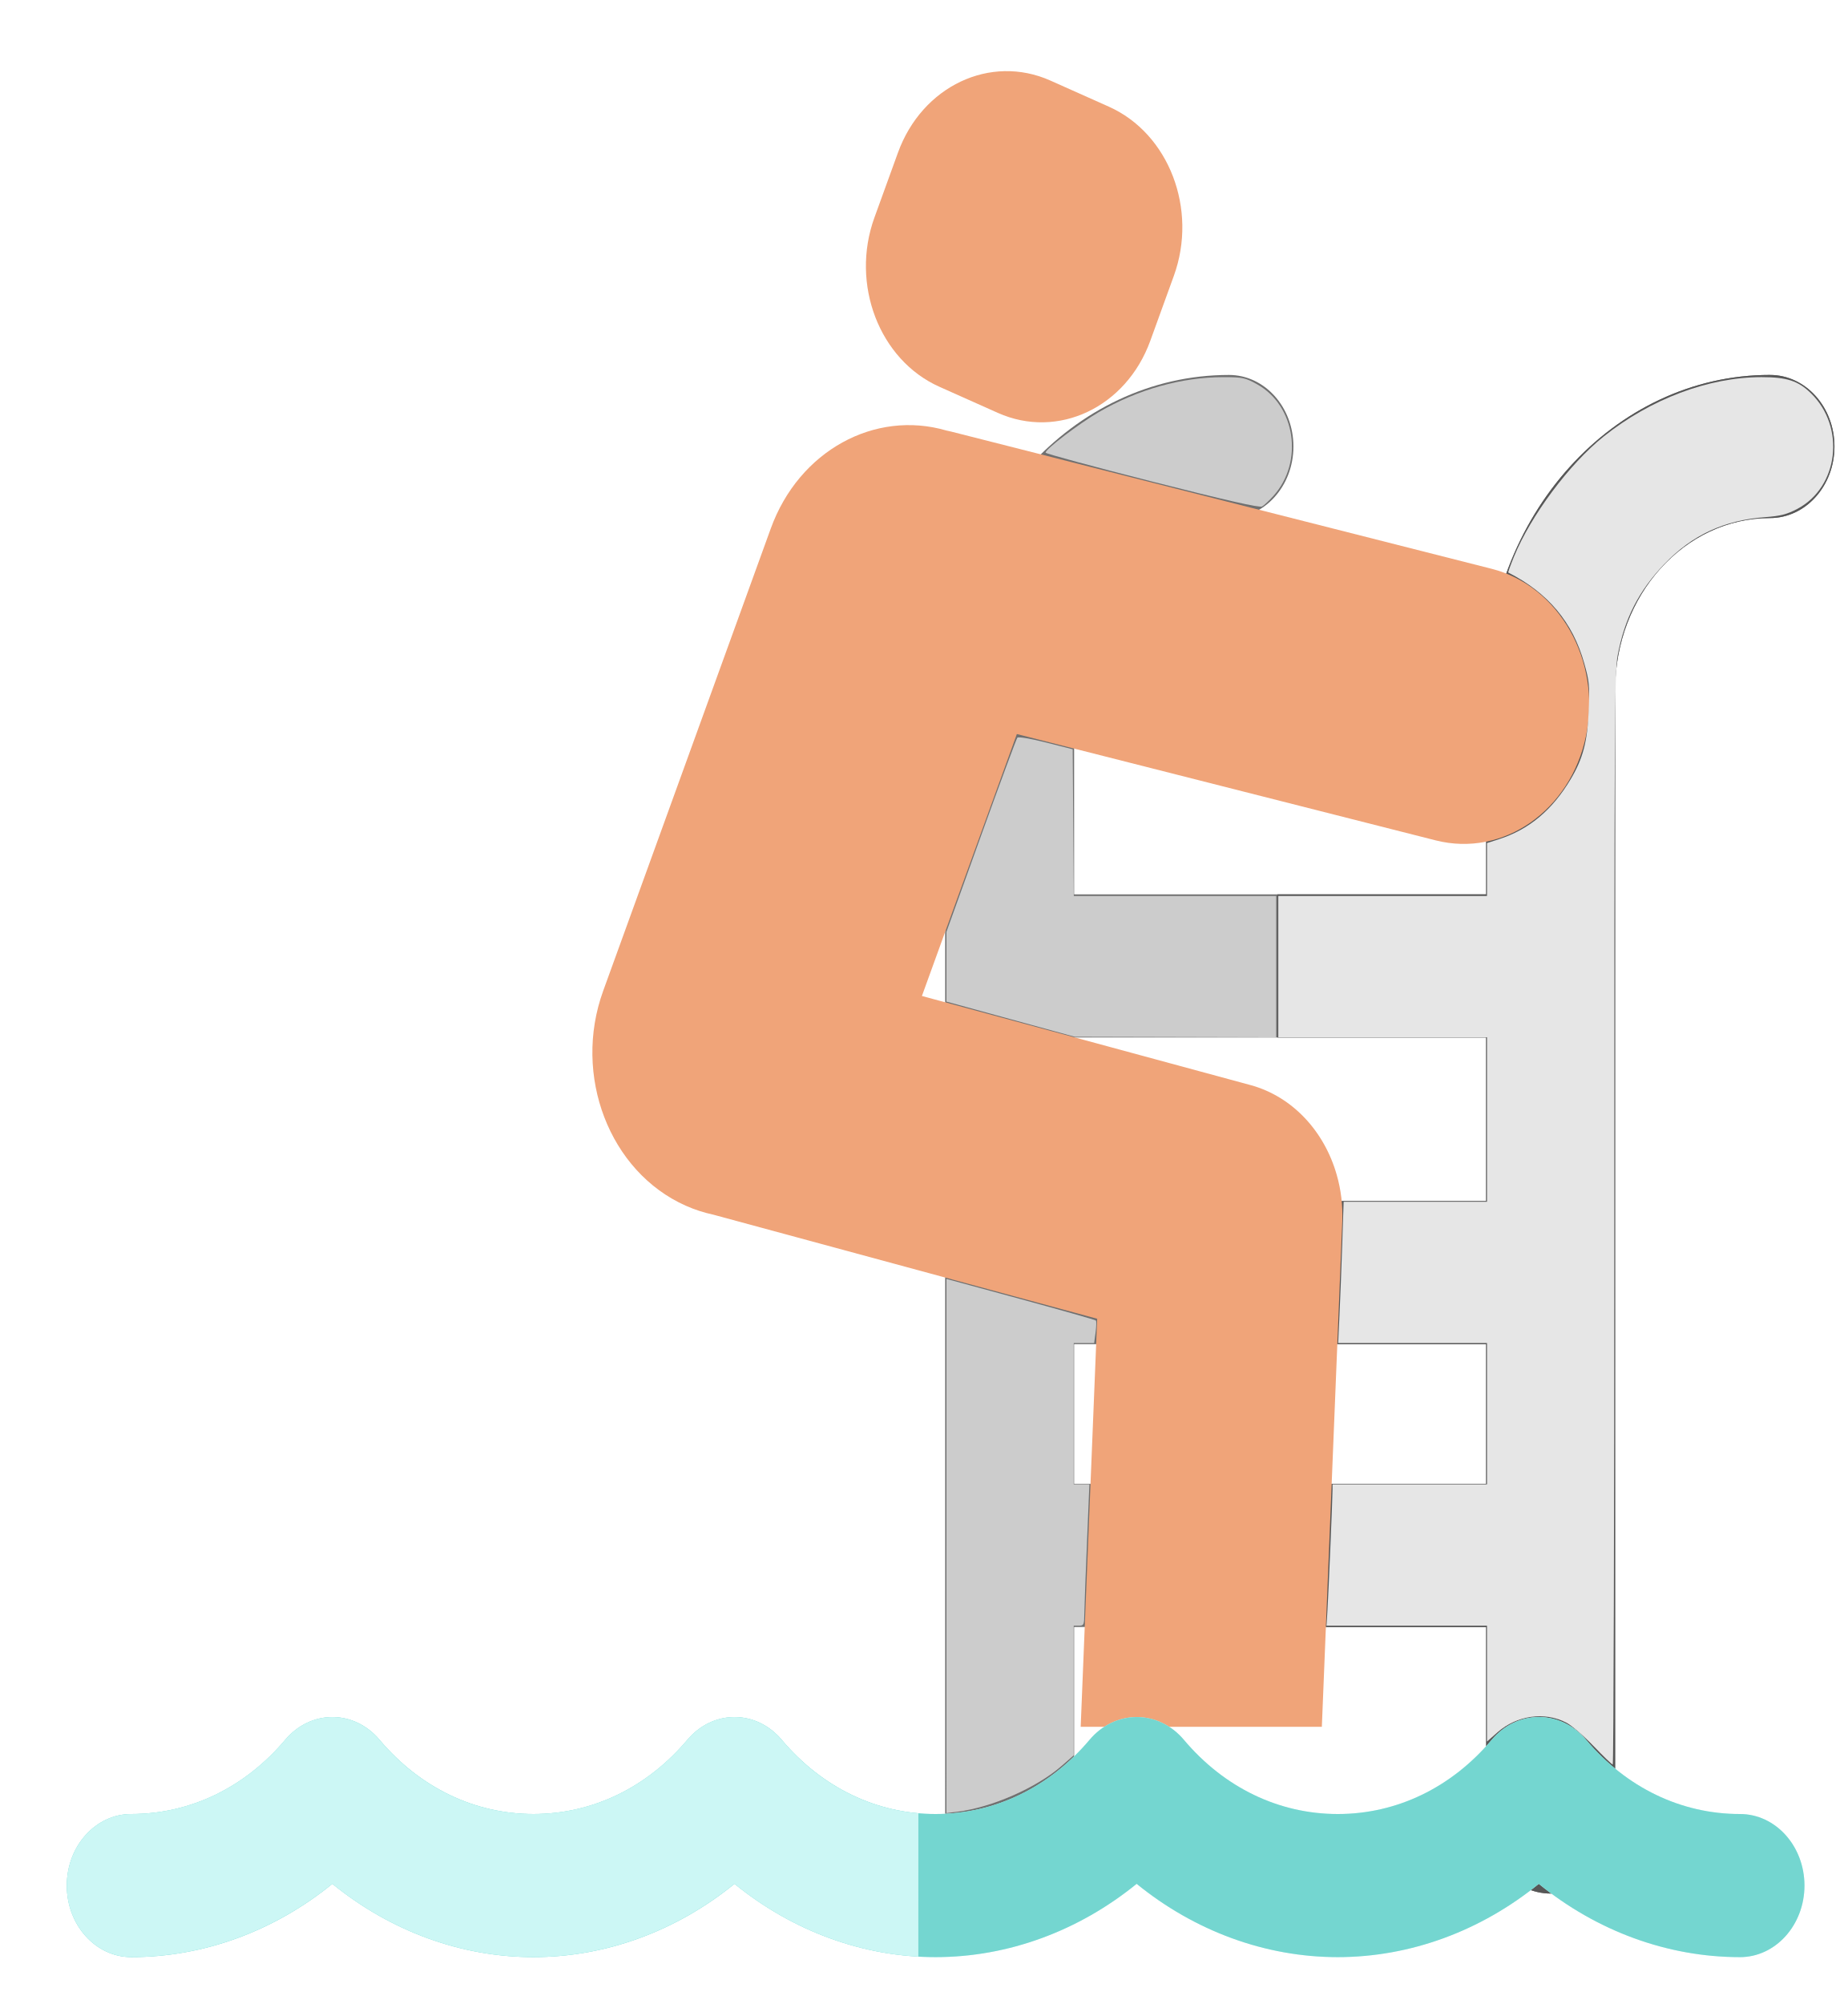
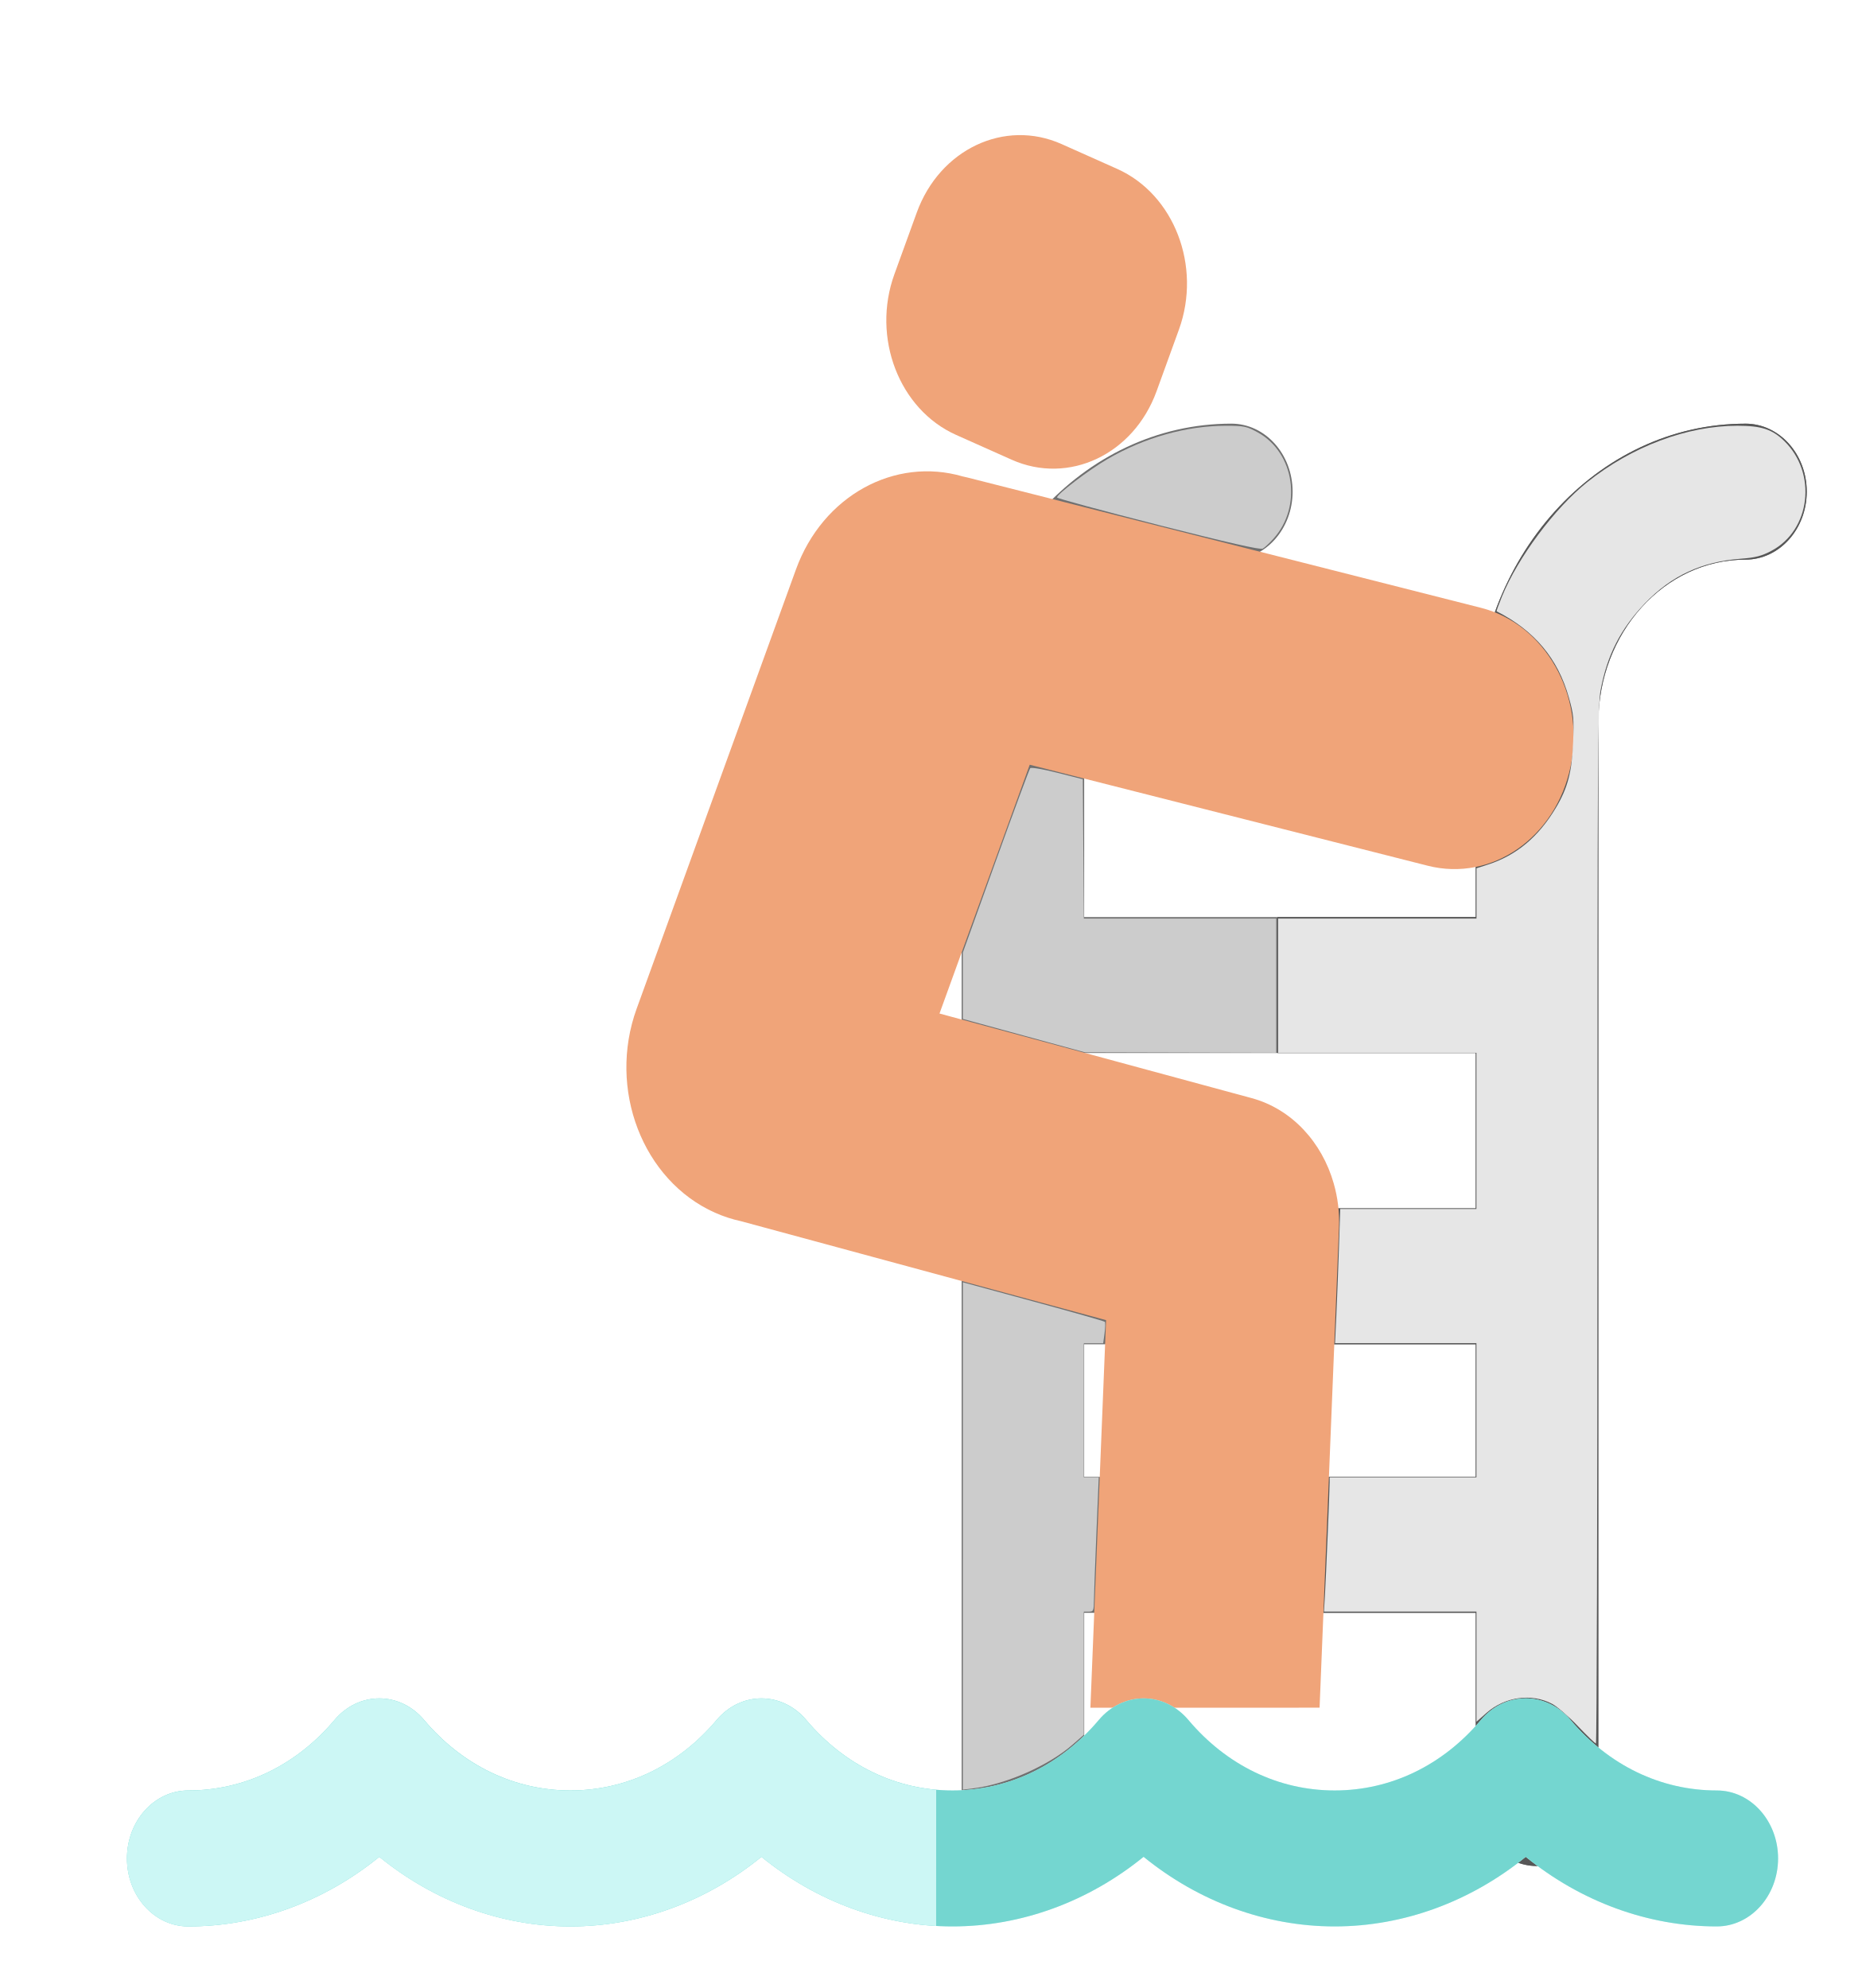
- <svg xmlns="http://www.w3.org/2000/svg" height="170.012" width="156.789" version="1.1" id="Capa_1" viewBox="0 0 100.345 108.808" xml:space="preserve">
+ <svg xmlns="http://www.w3.org/2000/svg" height="88.784" width="83.117" version="1.1" id="Capa_1" viewBox="0 0 53.195 56.822" xml:space="preserve">
  <defs id="defs19" />
-   <path style="fill:#f0a479;stroke-width:0.198" d="m 51.018,21 c -3.261,-1.456 -4.841,-5.568 -3.529,-9.186 l 1.278,-3.524 c 1.312,-3.618 5.018,-5.371 8.279,-3.916 l 3.176,1.418 c 3.261,1.456 4.841,5.568 3.529,9.186 l -1.278,3.524 c -1.312,3.618 -5.018,5.371 -8.279,3.916 z" id="path2" />
-   <path style="fill:#707070;stroke-width:0.198" d="m 96.126,20.357 c -8.498,0 -15.412,7.672 -15.412,17.102 V 48.561 H 58.335 V 37.459 c 0,-5.145 3.772,-9.331 8.409,-9.331 1.934,0 3.502,-1.74 3.502,-3.885 0,-2.146 -1.568,-3.885 -3.502,-3.885 -8.498,0 -15.412,7.672 -15.412,17.102 v 61.911 c 0,2.146 1.568,3.885 3.502,3.885 1.934,0 3.502,-1.74 3.502,-3.885 V 88.337 H 80.714 v 10.589 c 0,2.146 1.568,3.885 3.502,3.885 1.934,0 3.502,-1.74 3.502,-3.885 V 37.459 c 0,-5.145 3.772,-9.331 8.409,-9.331 1.934,0 3.502,-1.74 3.502,-3.885 1.87e-4,-2.146 -1.568,-3.885 -3.502,-3.885 z m -15.413,35.975 v 8.88 H 58.335 V 56.332 Z M 58.335,80.566 v -7.583 h 22.378 v 7.583 z" id="path4" />
-   <path style="fill:#575757;stroke-width:0.198" d="m 96.126,20.357 c -8.498,0 -15.412,7.672 -15.412,17.102 V 48.561 H 69.376 v 7.771 h 11.337 v 8.88 H 69.376 v 7.771 h 11.337 v 7.583 H 69.376 v 7.771 h 11.337 v 10.589 c 0,2.146 1.568,3.885 3.502,3.885 1.934,0 3.502,-1.74 3.502,-3.885 V 37.459 c 0,-5.145 3.772,-9.331 8.409,-9.331 1.934,0 3.502,-1.74 3.502,-3.885 0,-2.146 -1.568,-3.885 -3.502,-3.885 z" id="path6" />
-   <path style="fill:#f0a479;stroke-width:0.198" d="m 71.789,93.758 1.11,-27.436 c 0.036,-0.884 -0.073,-1.738 -0.302,-2.534 -0.665,-2.341 -2.384,-4.25 -4.689,-4.875 l -17.839,-4.836 5.156,-14.222 22.749,5.774 c 3.669,0.931 7.325,-1.614 8.164,-5.686 0.839,-4.072 -1.455,-8.127 -5.124,-9.059 L 51.66,23.434 c -0.088,-0.022 -0.176,-0.041 -0.263,-0.059 -3.878,-1.132 -8.001,1.086 -9.537,5.322 l -9.103,25.107 c -1.664,4.591 0.341,9.811 4.478,11.657 0.495,0.221 0.999,0.382 1.505,0.49 l 20.848,5.652 -0.896,22.155" id="path8" />
-   <path style="fill:#ccf7f5;stroke-width:0.198" d="m 94.492,106.263 c -3.94,0 -7.775,-1.421 -10.921,-3.979 -3.145,2.559 -6.981,3.979 -10.92,3.979 -3.94,0 -7.775,-1.42 -10.92,-3.979 -3.146,2.559 -6.981,3.979 -10.92,3.979 -3.939,0 -7.775,-1.421 -10.921,-3.979 -3.146,2.559 -6.981,3.979 -10.92,3.979 -3.939,0 -7.775,-1.421 -10.92,-3.979 -3.146,2.559 -6.981,3.979 -10.92,3.979 -1.934,0 -3.502,-1.74 -3.502,-3.885 0,-2.146 1.568,-3.885 3.502,-3.885 3.201,0 6.171,-1.432 8.363,-4.033 0.662,-0.786 1.588,-1.232 2.558,-1.232 0.97,0 1.895,0.446 2.558,1.232 2.192,2.601 5.161,4.033 8.363,4.033 3.201,0 6.171,-1.432 8.363,-4.033 0.662,-0.786 1.588,-1.232 2.558,-1.232 0.97,0 1.895,0.446 2.558,1.232 2.192,2.601 5.161,4.033 8.363,4.033 3.201,0 6.171,-1.432 8.363,-4.033 0.662,-0.786 1.588,-1.232 2.558,-1.232 0.97,0 1.896,0.446 2.558,1.232 2.192,2.601 5.161,4.033 8.363,4.033 3.201,0 6.171,-1.432 8.363,-4.033 0.662,-0.786 1.588,-1.232 2.558,-1.232 0.969,0 1.896,0.446 2.558,1.232 2.192,2.601 5.162,4.033 8.363,4.033 1.934,0 3.502,1.74 3.502,3.885 -0.002,2.146 -1.57,3.886 -3.503,3.886 z" id="path10" />
-   <path style="fill:#74d6d0;stroke-width:0.198" d="m 94.492,106.263 c -3.94,0 -7.775,-1.421 -10.921,-3.979 -3.145,2.559 -6.981,3.979 -10.92,3.979 -3.94,0 -7.775,-1.42 -10.92,-3.979 -3.146,2.559 -6.981,3.979 -10.92,3.979 -3.939,0 -7.775,-1.421 -10.921,-3.979 -3.146,2.559 -6.981,3.979 -10.92,3.979 -3.939,0 -7.775,-1.421 -10.92,-3.979 -3.146,2.559 -6.981,3.979 -10.92,3.979 -1.934,0 -3.502,-1.74 -3.502,-3.885 0,-2.146 1.568,-3.885 3.502,-3.885 3.201,0 6.171,-1.432 8.363,-4.033 0.662,-0.786 1.588,-1.232 2.558,-1.232 0.97,0 1.895,0.446 2.558,1.232 2.192,2.601 5.161,4.033 8.363,4.033 3.201,0 6.171,-1.432 8.363,-4.033 0.662,-0.786 1.588,-1.232 2.558,-1.232 0.97,0 1.895,0.446 2.558,1.232 2.192,2.601 5.161,4.033 8.363,4.033 3.201,0 6.171,-1.432 8.363,-4.033 0.662,-0.786 1.588,-1.232 2.558,-1.232 0.97,0 1.896,0.446 2.558,1.232 2.192,2.601 5.161,4.033 8.363,4.033 3.201,0 6.171,-1.432 8.363,-4.033 0.662,-0.786 1.588,-1.232 2.558,-1.232 0.969,0 1.896,0.446 2.558,1.232 2.192,2.601 5.162,4.033 8.363,4.033 1.934,0 3.502,1.74 3.502,3.885 -0.002,2.146 -1.57,3.886 -3.503,3.886 z" id="path12" />
-   <path style="fill:#ccf7f5;stroke-width:0.198" d="m 49.877,98.451 c -2.842,-0.251 -5.453,-1.646 -7.429,-3.992 -0.662,-0.786 -1.588,-1.232 -2.558,-1.232 -0.97,0 -1.896,0.446 -2.558,1.232 -2.191,2.601 -5.161,4.033 -8.363,4.033 -3.201,0 -6.171,-1.432 -8.363,-4.033 -0.662,-0.786 -1.588,-1.232 -2.558,-1.232 -0.97,0 -1.895,0.446 -2.558,1.232 -2.192,2.601 -5.161,4.033 -8.363,4.033 -1.934,0 -3.501,1.74 -3.501,3.885 0,2.146 1.568,3.885 3.502,3.885 3.939,0 7.775,-1.421 10.92,-3.979 3.146,2.559 6.981,3.979 10.92,3.979 3.94,0 7.775,-1.421 10.92,-3.979 2.897,2.356 6.378,3.747 9.986,3.953 z" id="path14" />
-   <path style="fill:#cccccc;stroke-width:0.119" d="m 54.886,55.337 -3.485,-0.955 v -1.894 -1.894 l 1.879,-5.218 c 1.034,-2.87 1.921,-5.266 1.973,-5.325 0.051,-0.059 0.748,0.059 1.549,0.262 l 1.456,0.369 0.03,3.983 0.03,3.983 h 5.495 5.495 v 3.836 3.836 l -5.469,-0.014 -5.469,-0.014 z" id="path1043" />
-   <path style="fill:#cccccc;stroke-width:0.119" d="m 51.401,83.939 v -14.5 l 4.027,1.096 c 2.215,0.603 4.055,1.126 4.089,1.164 0.034,0.037 0.026,0.328 -0.017,0.646 l -0.078,0.577 h -0.554 -0.554 v 3.836 3.836 l 0.425,-4e-5 0.425,-5e-5 -0.132,3.176 c -0.073,1.747 -0.136,3.473 -0.142,3.836 -0.009,0.618 -0.028,0.66 -0.293,0.66 h -0.283 v 3.52 3.52 l -0.652,0.57 c -1.358,1.188 -3.795,2.26 -5.667,2.492 l -0.595,0.074 z" id="path1045" />
-   <path style="fill:#cccccc;stroke-width:0.119" d="m 62.565,26.144 c -3.179,-0.807 -5.78,-1.513 -5.78,-1.568 0,-0.193 1.822,-1.579 2.896,-2.202 2.111,-1.226 4.491,-1.895 6.749,-1.896 1.05,-4.16e-4 1.201,0.031 1.84,0.386 2.097,1.163 2.544,4.225 0.885,6.065 -0.226,0.251 -0.5,0.507 -0.61,0.57 -0.138,0.079 -1.954,-0.332 -5.979,-1.354 z" id="path1047" />
-   <path style="fill:#e6e6e6;stroke-width:0.119" d="m 86.545,94.805 c -0.525,-0.55 -1.188,-1.121 -1.473,-1.271 -1.172,-0.613 -2.688,-0.403 -3.739,0.519 l -0.576,0.506 v -3.147 -3.147 h -4.357 -4.357 l 0.052,-0.849 c 0.058,-0.949 0.275,-6.114 0.275,-6.546 v -0.277 h 4.194 4.194 v -3.836 -3.836 h -4.041 -4.041 l 0.072,-1.541 c 0.04,-0.847 0.107,-2.573 0.148,-3.836 l 0.076,-2.295 h 3.893 3.893 v -4.465 -4.465 h -5.667 -5.667 v -3.836 -3.836 h 5.667 5.667 V 47.211 45.774 l 0.647,-0.209 c 1.635,-0.527 2.89,-1.573 3.887,-3.24 0.682,-1.141 0.924,-2.06 0.991,-3.768 0.052,-1.347 0.031,-1.57 -0.244,-2.548 -0.625,-2.224 -1.96,-3.817 -4.125,-4.923 -0.019,-0.01 0.119,-0.395 0.308,-0.856 0.909,-2.225 3.01,-5.041 4.869,-6.526 2.554,-2.041 5.706,-3.226 8.581,-3.227 1.37,-6.24e-4 1.992,0.203 2.681,0.876 1.886,1.842 1.503,5.091 -0.739,6.276 -0.558,0.295 -0.92,0.388 -1.749,0.45 -2.232,0.166 -3.963,0.97 -5.466,2.539 -1.403,1.464 -2.171,2.967 -2.546,4.978 -0.162,0.869 -0.18,3.999 -0.18,30.591 0,16.293 -0.038,29.622 -0.085,29.62 -0.047,-0.002 -0.515,-0.453 -1.04,-1.002 z" id="path1049" />
+   <path style="fill:#f0a479;stroke-width:0.099" d="M 27.322,12.431 C 25.692,11.703 24.902,9.647 25.558,7.838 L 26.197,6.076 c 0.656,-1.809 2.509,-2.686 4.139,-1.958 l 1.588,0.709 c 1.63,0.728 2.42,2.784 1.765,4.593 l -0.639,1.762 c -0.656,1.809 -2.509,2.685 -4.14,1.958 z" id="path2" />
+   <path style="fill:#707070;stroke-width:0.099" d="m 49.876,12.11 c -4.249,0 -7.706,3.836 -7.706,8.551 v 5.551 H 30.981 v -5.551 c 0,-2.573 1.886,-4.666 4.205,-4.666 0.967,0 1.751,-0.87 1.751,-1.943 0,-1.073 -0.784,-1.943 -1.751,-1.943 -4.249,0 -7.706,3.836 -7.706,8.551 v 30.955 c 0,1.073 0.784,1.943 1.751,1.943 0.967,0 1.751,-0.87 1.751,-1.943 v -5.516 h 11.189 v 5.294 c 0,1.073 0.784,1.943 1.751,1.943 0.967,0 1.751,-0.87 1.751,-1.943 V 20.661 c 0,-2.573 1.886,-4.666 4.205,-4.666 0.967,0 1.751,-0.87 1.751,-1.943 9.3e-5,-1.073 -0.784,-1.943 -1.751,-1.943 z m -7.706,17.987 v 4.44 H 30.981 V 30.097 Z M 30.981,42.214 v -3.792 h 11.189 v 3.792 z" id="path4" />
+   <path style="fill:#575757;stroke-width:0.099" d="m 49.876,12.11 c -4.249,0 -7.706,3.836 -7.706,8.551 V 26.212 H 36.502 v 3.885 h 5.669 v 4.44 H 36.502 v 3.885 h 5.669 v 3.792 H 36.502 v 3.885 h 5.669 v 5.294 c 0,1.073 0.784,1.943 1.751,1.943 0.967,0 1.751,-0.87 1.751,-1.943 V 20.661 c 0,-2.573 1.886,-4.665 4.205,-4.665 0.967,0 1.751,-0.87 1.751,-1.943 0,-1.073 -0.784,-1.943 -1.751,-1.943 z" id="path6" />
+   <path style="fill:#f0a479;stroke-width:0.099" d="m 37.708,48.81 0.555,-13.718 c 0.018,-0.442 -0.037,-0.869 -0.151,-1.267 -0.333,-1.17 -1.192,-2.125 -2.345,-2.438 l -8.92,-2.418 2.578,-7.111 11.375,2.887 c 1.835,0.466 3.662,-0.807 4.082,-2.843 0.42,-2.036 -0.727,-4.064 -2.562,-4.529 L 27.644,13.648 c -0.044,-0.011 -0.088,-0.021 -0.132,-0.03 -1.939,-0.566 -4,0.543 -4.768,2.661 L 18.192,28.833 c -0.832,2.296 0.17,4.905 2.239,5.829 0.248,0.11 0.5,0.191 0.752,0.245 l 10.424,2.826 -0.448,11.078" id="path8" />
+   <path style="fill:#ccf7f5;stroke-width:0.099" d="m 49.059,55.062 c -1.97,0 -3.887,-0.71 -5.46,-1.989 -1.573,1.279 -3.49,1.989 -5.46,1.989 -1.97,0 -3.887,-0.71 -5.46,-1.989 -1.573,1.279 -3.49,1.989 -5.46,1.989 -1.97,0 -3.887,-0.71 -5.46,-1.989 -1.573,1.279 -3.49,1.989 -5.46,1.989 -1.97,0 -3.887,-0.71 -5.46,-1.989 -1.573,1.279 -3.491,1.989 -5.46,1.989 -0.967,0 -1.751,-0.87 -1.751,-1.943 0,-1.073 0.784,-1.943 1.751,-1.943 1.601,0 3.086,-0.716 4.181,-2.016 0.331,-0.393 0.794,-0.616 1.279,-0.616 0.485,0 0.948,0.223 1.279,0.616 1.096,1.3 2.581,2.016 4.181,2.016 1.601,0 3.086,-0.716 4.181,-2.016 0.331,-0.393 0.794,-0.616 1.279,-0.616 0.485,0 0.948,0.223 1.279,0.616 1.096,1.3 2.581,2.016 4.181,2.016 1.601,0 3.086,-0.716 4.181,-2.016 0.331,-0.393 0.794,-0.616 1.279,-0.616 0.485,0 0.948,0.223 1.279,0.616 1.096,1.3 2.581,2.016 4.181,2.016 1.601,0 3.086,-0.716 4.181,-2.016 0.331,-0.393 0.794,-0.616 1.279,-0.616 0.485,0 0.948,0.223 1.279,0.616 1.096,1.3 2.581,2.016 4.181,2.016 0.967,0 1.751,0.87 1.751,1.943 -9.5e-4,1.073 -0.785,1.943 -1.752,1.943 z" id="path10" />
+   <path style="fill:#74d6d0;stroke-width:0.099" d="m 49.059,55.062 c -1.97,0 -3.887,-0.71 -5.46,-1.989 -1.573,1.279 -3.49,1.989 -5.46,1.989 -1.97,0 -3.887,-0.71 -5.46,-1.989 -1.573,1.279 -3.49,1.989 -5.46,1.989 -1.97,0 -3.887,-0.71 -5.46,-1.989 -1.573,1.279 -3.49,1.989 -5.46,1.989 -1.97,0 -3.887,-0.71 -5.46,-1.989 -1.573,1.279 -3.491,1.989 -5.46,1.989 -0.967,0 -1.751,-0.87 -1.751,-1.943 0,-1.073 0.784,-1.943 1.751,-1.943 1.601,0 3.086,-0.716 4.181,-2.016 0.331,-0.393 0.794,-0.616 1.279,-0.616 0.485,0 0.948,0.223 1.279,0.616 1.096,1.3 2.581,2.016 4.181,2.016 1.601,0 3.086,-0.716 4.181,-2.016 0.331,-0.393 0.794,-0.616 1.279,-0.616 0.485,0 0.948,0.223 1.279,0.616 1.096,1.3 2.581,2.016 4.181,2.016 1.601,0 3.086,-0.716 4.181,-2.016 0.331,-0.393 0.794,-0.616 1.279,-0.616 0.485,0 0.948,0.223 1.279,0.616 1.096,1.3 2.581,2.016 4.181,2.016 1.601,0 3.086,-0.716 4.181,-2.016 0.331,-0.393 0.794,-0.616 1.279,-0.616 0.485,0 0.948,0.223 1.279,0.616 1.096,1.3 2.581,2.016 4.181,2.016 0.967,0 1.751,0.87 1.751,1.943 -9.5e-4,1.073 -0.785,1.943 -1.752,1.943 z" id="path12" />
+   <path style="fill:#ccf7f5;stroke-width:0.099" d="m 26.752,51.157 c -1.421,-0.125 -2.726,-0.823 -3.715,-1.996 -0.331,-0.393 -0.794,-0.616 -1.279,-0.616 -0.485,0 -0.948,0.223 -1.279,0.616 -1.096,1.3 -2.581,2.016 -4.181,2.016 -1.601,0 -3.086,-0.716 -4.181,-2.016 -0.331,-0.393 -0.794,-0.616 -1.279,-0.616 -0.485,0 -0.948,0.223 -1.279,0.616 -1.096,1.3 -2.581,2.016 -4.181,2.016 -0.967,0 -1.751,0.87 -1.751,1.943 0,1.073 0.784,1.943 1.751,1.943 1.97,0 3.887,-0.71 5.46,-1.989 1.573,1.279 3.491,1.989 5.46,1.989 1.97,0 3.887,-0.71 5.46,-1.989 1.448,1.178 3.189,1.873 4.993,1.976 z" id="path14" />
+   <path style="fill:#cccccc;stroke-width:0.06" d="m 29.256,29.6 -1.743,-0.477 v -0.947 -0.947 l 0.94,-2.609 c 0.517,-1.435 0.961,-2.633 0.986,-2.663 0.026,-0.03 0.374,0.029 0.775,0.131 l 0.728,0.185 0.015,1.991 0.015,1.991 h 2.748 2.748 v 1.918 1.918 l -2.734,-0.007 -2.734,-0.007 z" id="path1043" />
+   <path style="fill:#cccccc;stroke-width:0.06" d="m 27.514,43.901 v -7.25 l 2.014,0.548 c 1.108,0.301 2.028,0.563 2.044,0.582 0.017,0.019 0.013,0.164 -0.008,0.323 l -0.039,0.289 H 31.248 30.971 v 1.918 1.918 l 0.213,-2e-5 0.213,-2.5e-5 -0.066,1.588 c -0.036,0.873 -0.068,1.736 -0.071,1.918 -0.004,0.309 -0.014,0.33 -0.147,0.33 H 30.971 v 1.76 1.76 l -0.326,0.285 c -0.679,0.594 -1.897,1.13 -2.834,1.246 l -0.298,0.037 z" id="path1045" />
+   <path style="fill:#cccccc;stroke-width:0.06" d="m 33.096,15.003 c -1.59,-0.404 -2.89,-0.757 -2.89,-0.784 0,-0.096 0.911,-0.789 1.448,-1.101 1.055,-0.613 2.246,-0.947 3.374,-0.948 0.525,-2.08e-4 0.6,0.016 0.92,0.193 1.048,0.581 1.272,2.112 0.443,3.033 -0.113,0.125 -0.25,0.254 -0.305,0.285 -0.069,0.04 -0.977,-0.166 -2.99,-0.677 z" id="path1047" />
+   <path style="fill:#e6e6e6;stroke-width:0.06" d="m 45.086,49.333 c -0.263,-0.275 -0.594,-0.561 -0.737,-0.635 -0.586,-0.307 -1.344,-0.202 -1.87,0.26 l -0.288,0.253 v -1.574 -1.574 h -2.179 -2.179 l 0.026,-0.424 c 0.029,-0.474 0.137,-3.057 0.137,-3.273 v -0.139 h 2.097 2.097 v -1.918 -1.918 h -2.02 -2.02 l 0.036,-0.77 c 0.02,-0.424 0.053,-1.287 0.074,-1.918 l 0.038,-1.148 h 1.946 1.946 v -2.232 -2.232 H 39.358 36.524 v -1.918 -1.918 h 2.834 2.834 v -0.719 -0.719 l 0.323,-0.104 c 0.817,-0.264 1.445,-0.787 1.943,-1.62 0.341,-0.57 0.462,-1.03 0.495,-1.884 0.026,-0.673 0.016,-0.785 -0.122,-1.274 -0.312,-1.112 -0.98,-1.909 -2.063,-2.462 -0.01,-0.005 0.06,-0.198 0.154,-0.428 0.455,-1.112 1.505,-2.52 2.434,-3.263 1.277,-1.02 2.853,-1.613 4.291,-1.613 0.685,-3.12e-4 0.996,0.101 1.341,0.438 0.943,0.921 0.752,2.545 -0.37,3.138 -0.279,0.148 -0.46,0.194 -0.874,0.225 -1.116,0.083 -1.982,0.485 -2.733,1.269 -0.701,0.732 -1.086,1.484 -1.273,2.489 -0.081,0.435 -0.09,2 -0.09,15.296 0,8.146 -0.019,14.811 -0.043,14.81 -0.023,-10e-4 -0.257,-0.226 -0.52,-0.501 z" id="path1049" />
</svg>
